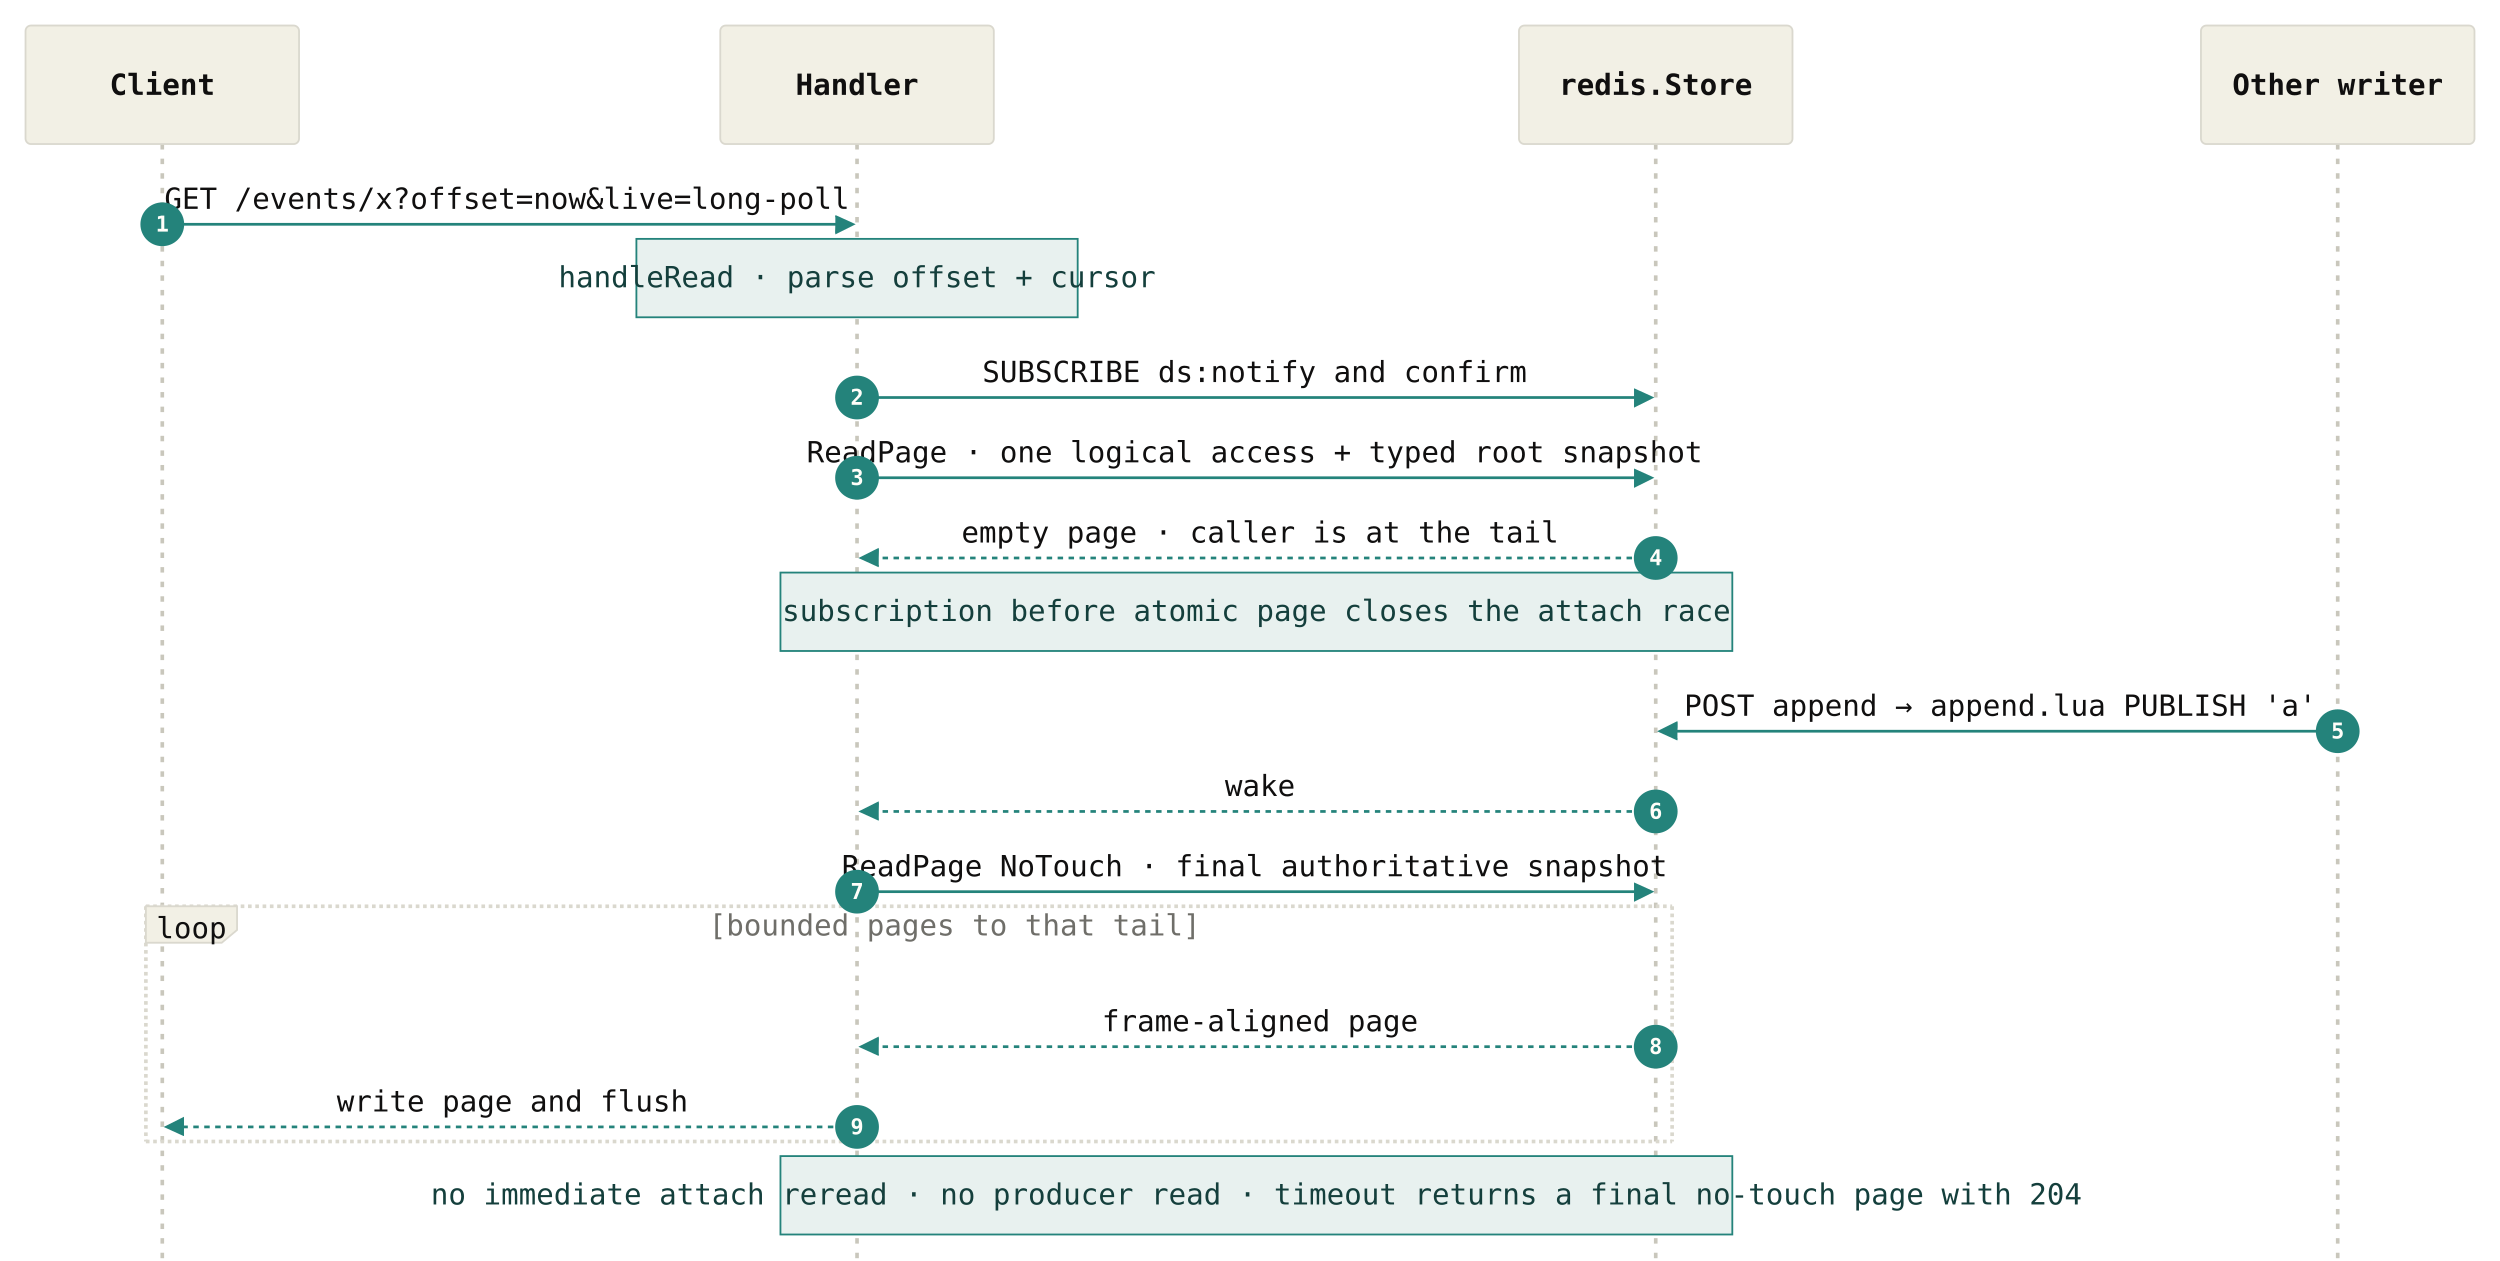
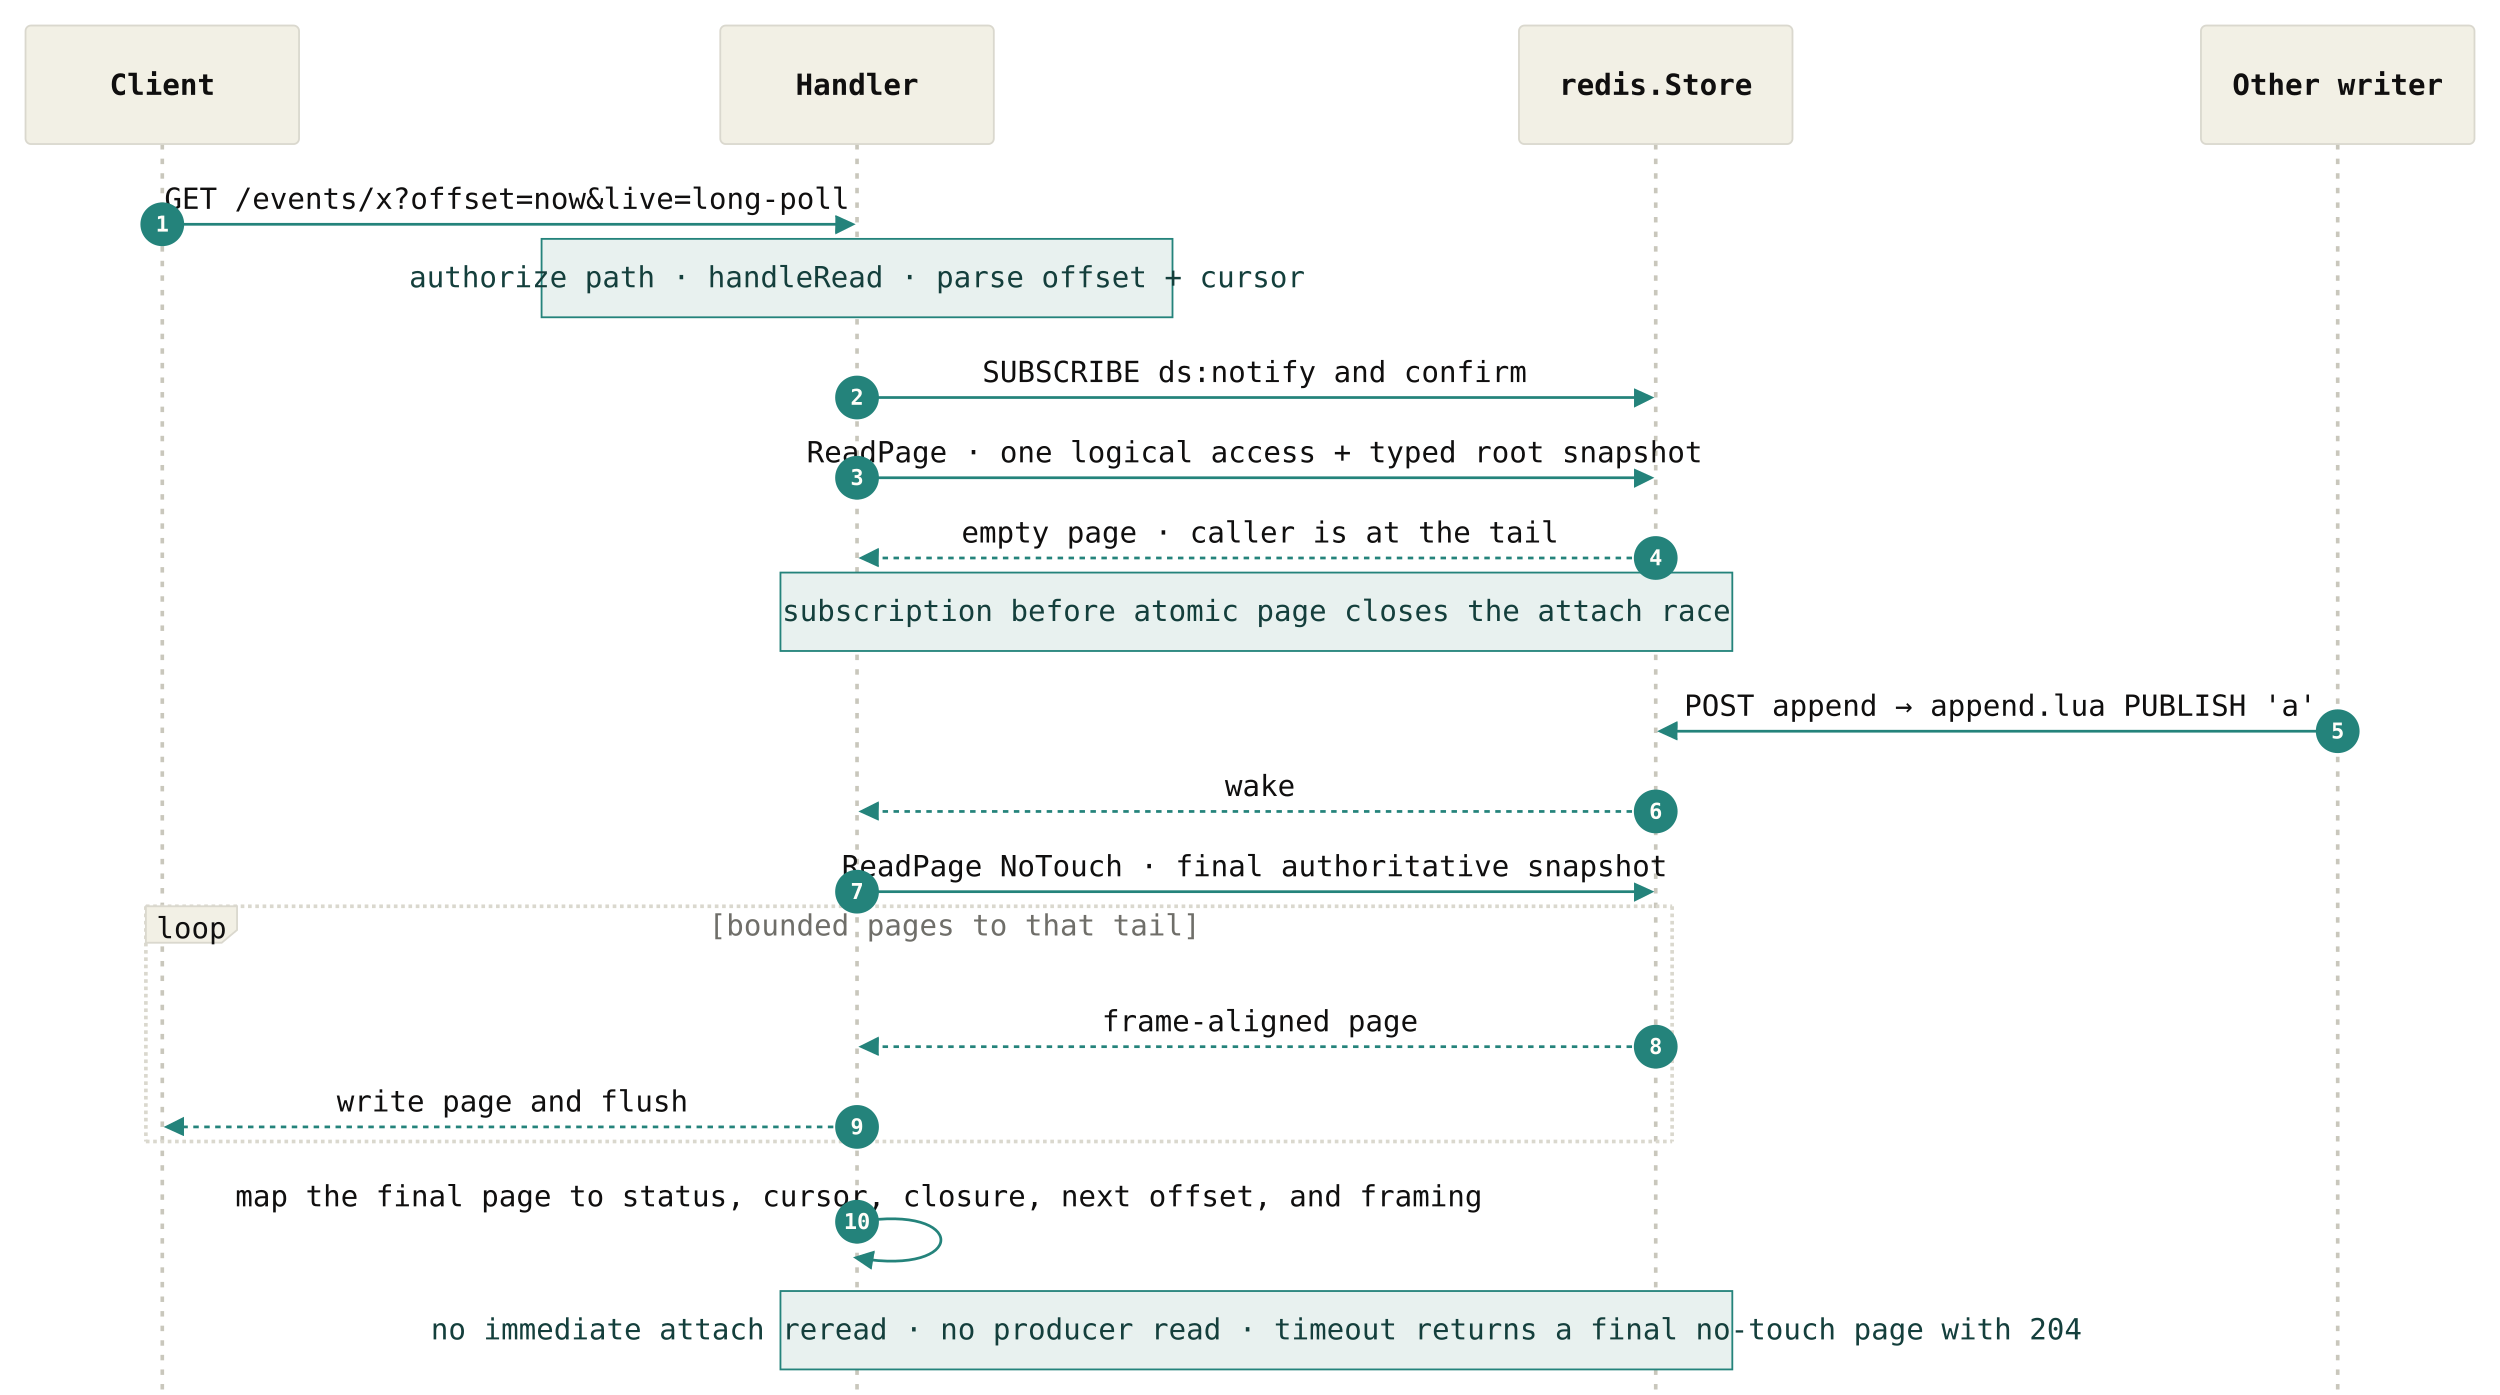
- <svg xmlns="http://www.w3.org/2000/svg" id="my-svg" width="100%" style="max-width: 1371px; background-color: transparent;" viewBox="-14 -14 1371 691" role="graphics-document document" aria-roledescription="sequence">
+ <svg xmlns="http://www.w3.org/2000/svg" id="my-svg" width="100%" style="max-width: 1371px; background-color: transparent;" viewBox="-14 -14 1371 765" role="graphics-document document" aria-roledescription="sequence">
  <g>
    <line id="actor3" x1="1268" y1="65" x2="1268" y2="2000" class="actor-line 200" stroke-width="0.5px" stroke="#999" name="P" data-et="life-line" data-id="P" />
    <g id="root-3" data-et="participant" data-type="participant" data-id="P">
      <rect x="1193" y="0" fill="#eaeaea" stroke="#666" width="150" height="65" name="P" rx="3" ry="3" class="actor actor-top" />
      <text x="1268" y="32.5" dominant-baseline="central" alignment-baseline="central" class="actor actor-box" style="text-anchor: middle; font-size: 16px; font-weight: 700;">
        <tspan x="1268" dy="0">Other writer</tspan>
      </text>
    </g>
  </g>
  <g>
    <line id="actor2" x1="894" y1="65" x2="894" y2="2000" class="actor-line 200" stroke-width="0.5px" stroke="#999" name="S" data-et="life-line" data-id="S" />
    <g id="root-2" data-et="participant" data-type="participant" data-id="S">
      <rect x="819" y="0" fill="#eaeaea" stroke="#666" width="150" height="65" name="S" rx="3" ry="3" class="actor actor-top" />
      <text x="894" y="32.5" dominant-baseline="central" alignment-baseline="central" class="actor actor-box" style="text-anchor: middle; font-size: 16px; font-weight: 700;">
        <tspan x="894" dy="0">redis.Store</tspan>
      </text>
    </g>
  </g>
  <g>
    <line id="actor1" x1="456" y1="65" x2="456" y2="2000" class="actor-line 200" stroke-width="0.5px" stroke="#999" name="H" data-et="life-line" data-id="H" />
    <g id="root-1" data-et="participant" data-type="participant" data-id="H">
      <rect x="381" y="0" fill="#eaeaea" stroke="#666" width="150" height="65" name="H" rx="3" ry="3" class="actor actor-top" />
      <text x="456" y="32.5" dominant-baseline="central" alignment-baseline="central" class="actor actor-box" style="text-anchor: middle; font-size: 16px; font-weight: 700;">
        <tspan x="456" dy="0">Handler</tspan>
      </text>
    </g>
  </g>
  <g>
    <line id="actor0" x1="75" y1="65" x2="75" y2="2000" class="actor-line 200" stroke-width="0.5px" stroke="#999" name="C" data-et="life-line" data-id="C" />
    <g id="root-0" data-et="participant" data-type="participant" data-id="C">
      <rect x="0" y="0" fill="#eaeaea" stroke="#666" width="150" height="65" name="C" rx="3" ry="3" class="actor actor-top" />
      <text x="75" y="32.5" dominant-baseline="central" alignment-baseline="central" class="actor actor-box" style="text-anchor: middle; font-size: 16px; font-weight: 700;">
        <tspan x="75" dy="0">Client</tspan>
      </text>
    </g>
  </g>
  <style>#my-svg{font-family:JetBrains Mono,ui-monospace,Menlo,monospace;font-size:13px;fill:#100F0F;}@keyframes edge-animation-frame{from{stroke-dashoffset:0;}}@keyframes dash{to{stroke-dashoffset:0;}}#my-svg .edge-animation-slow{stroke-dasharray:9,5!important;stroke-dashoffset:900;animation:dash 50s linear infinite;stroke-linecap:round;}#my-svg .edge-animation-fast{stroke-dasharray:9,5!important;stroke-dashoffset:900;animation:dash 20s linear infinite;stroke-linecap:round;}#my-svg .error-icon{fill:hsl(230.769, 33.333%, 97.353%);}#my-svg .error-text{fill:rgb(9, 8.308, 4.5);stroke:rgb(9, 8.308, 4.5);}#my-svg .edge-thickness-normal{stroke-width:1px;}#my-svg .edge-thickness-thick{stroke-width:3.5px;}#my-svg .edge-pattern-solid{stroke-dasharray:0;}#my-svg .edge-thickness-invisible{stroke-width:0;fill:none;}#my-svg .edge-pattern-dashed{stroke-dasharray:3;}#my-svg .edge-pattern-dotted{stroke-dasharray:2;}#my-svg .marker{fill:#24837B;stroke:#24837B;}#my-svg .marker.cross{stroke:#24837B;}#my-svg svg{font-family:JetBrains Mono,ui-monospace,Menlo,monospace;font-size:13px;}#my-svg p{margin:0;}#my-svg .actor{stroke:#DAD8CE;fill:#F2F0E5;stroke-width:1;}#my-svg rect.actor.outer-path[data-look="neo"]{filter:drop-shadow( 1px 2px 2px rgba(185,185,185,1));}#my-svg rect.note[data-look="neo"]{stroke:#24837B;fill:#E8F1EF;filter:drop-shadow( 1px 2px 2px rgba(185,185,185,1));}#my-svg text.actor&gt;tspan{fill:#100F0F;stroke:none;}#my-svg .actor-line{stroke:#C9C7BC;}#my-svg .innerArc{stroke-width:1.5;stroke-dasharray:none;}#my-svg .messageLine0{stroke-width:1.5;stroke-dasharray:none;stroke:#24837B;}#my-svg .messageLine1{stroke-width:1.5;stroke-dasharray:2,2;stroke:#24837B;}#my-svg [id$="-arrowhead"] path{fill:#24837B;stroke:#24837B;}#my-svg .sequenceNumber{fill:#FFFEF9;}#my-svg [id$="-sequencenumber"]{fill:#24837B;}#my-svg [id$="-crosshead"] path{fill:#24837B;stroke:#24837B;}#my-svg .messageText{fill:#100F0F;stroke:none;}#my-svg .labelBox{stroke:#DAD8CE;fill:#F2F0E5;filter:none;}#my-svg .labelText,#my-svg .labelText&gt;tspan{fill:#100F0F;stroke:none;}#my-svg .loopText,#my-svg .loopText&gt;tspan{fill:#6F6E69;stroke:none;}#my-svg .sectionTitle,#my-svg .sectionTitle&gt;tspan{fill:#6F6E69;stroke:none;}#my-svg .loopLine{stroke-width:2px;stroke-dasharray:2,2;stroke:#DAD8CE;fill:#DAD8CE;}#my-svg .note{stroke:#24837B;fill:#E8F1EF;}#my-svg .noteText,#my-svg .noteText&gt;tspan{fill:#143F3C;stroke:none;font-weight:normal;}#my-svg .activation0{fill:#E8F1EF;stroke:#24837B;}#my-svg .activation1{fill:#E8F1EF;stroke:#24837B;}#my-svg .activation2{fill:#E8F1EF;stroke:#24837B;}#my-svg .actorPopupMenu{position:absolute;}#my-svg .actorPopupMenuPanel{position:absolute;fill:#F2F0E5;box-shadow:0px 8px 16px 0px rgba(0,0,0,0.2);filter:drop-shadow(3px 5px 2px rgb(0 0 0 / 0.4));}#my-svg .actor-man circle,#my-svg line{fill:#F2F0E5;stroke-width:2px;}#my-svg g rect.rect{filter:drop-shadow( 1px 2px 2px rgba(185,185,185,1));stroke:#DAD8CE;}#my-svg .node .neo-node{stroke:#DAD8CE;}#my-svg [data-look="neo"].node rect,#my-svg [data-look="neo"].cluster rect,#my-svg [data-look="neo"].node polygon{stroke:url(#my-svg-gradient);filter:drop-shadow( 1px 2px 2px rgba(185,185,185,1));}#my-svg [data-look="neo"].swimlane.cluster rect{filter:none;}#my-svg [data-look="neo"].node path{stroke:url(#my-svg-gradient);stroke-width:1px;}#my-svg [data-look="neo"].node .outer-path{filter:drop-shadow( 1px 2px 2px rgba(185,185,185,1));}#my-svg [data-look="neo"].node .neo-line path{stroke:#DAD8CE;filter:none;}#my-svg [data-look="neo"].node circle{stroke:url(#my-svg-gradient);filter:drop-shadow( 1px 2px 2px rgba(185,185,185,1));}#my-svg [data-look="neo"].node circle .state-start{fill:#000000;}#my-svg [data-look="neo"].icon-shape .icon{fill:url(#my-svg-gradient);filter:drop-shadow( 1px 2px 2px rgba(185,185,185,1));}#my-svg [data-look="neo"].icon-shape .icon-neo path{stroke:url(#my-svg-gradient);filter:drop-shadow( 1px 2px 2px rgba(185,185,185,1));}#my-svg :root{--mermaid-font-family:"trebuchet ms",verdana,arial,sans-serif;}</style>
  <g />
  <defs>
    <symbol id="my-svg-computer" width="24" height="24">
      <path transform="scale(.5)" d="M2 2v13h20v-13h-20zm18 11h-16v-9h16v9zm-10.228 6l.466-1h3.524l.467 1h-4.457zm14.228 3h-24l2-6h2.104l-1.33 4h18.45l-1.297-4h2.073l2 6zm-5-10h-14v-7h14v7z" />
    </symbol>
  </defs>
  <defs>
    <symbol id="my-svg-database" fill-rule="evenodd" clip-rule="evenodd">
      <path transform="scale(.5)" d="M12.258.001l.256.004.255.005.253.008.251.01.249.012.247.015.246.016.242.019.241.02.239.023.236.024.233.027.231.028.229.031.225.032.223.034.22.036.217.038.214.04.211.041.208.043.205.045.201.046.198.048.194.05.191.051.187.053.183.054.18.056.175.057.172.059.168.06.163.061.16.063.155.064.15.066.074.033.073.033.071.034.07.034.069.035.068.035.067.035.066.035.064.036.064.036.062.036.06.036.06.037.058.037.058.037.055.038.055.038.053.038.052.038.051.039.05.039.048.039.047.039.045.04.044.04.043.04.041.04.04.041.039.041.037.041.036.041.034.041.033.042.032.042.03.042.029.042.027.042.026.043.024.043.023.043.021.043.02.043.018.044.017.043.015.044.013.044.012.044.011.045.009.044.007.045.006.045.004.045.002.045.001.045v17l-.001.045-.002.045-.004.045-.006.045-.007.045-.009.044-.011.045-.012.044-.013.044-.015.044-.017.043-.018.044-.02.043-.021.043-.023.043-.024.043-.026.043-.027.042-.029.042-.03.042-.032.042-.033.042-.034.041-.036.041-.037.041-.039.041-.04.041-.041.04-.043.04-.044.04-.045.04-.047.039-.048.039-.05.039-.051.039-.052.038-.053.038-.055.038-.055.038-.058.037-.058.037-.06.037-.06.036-.062.036-.064.036-.064.036-.066.035-.067.035-.068.035-.069.035-.07.034-.071.034-.073.033-.074.033-.15.066-.155.064-.16.063-.163.061-.168.06-.172.059-.175.057-.18.056-.183.054-.187.053-.191.051-.194.05-.198.048-.201.046-.205.045-.208.043-.211.041-.214.04-.217.038-.22.036-.223.034-.225.032-.229.031-.231.028-.233.027-.236.024-.239.023-.241.02-.242.019-.246.016-.247.015-.249.012-.251.01-.253.008-.255.005-.256.004-.258.001-.258-.001-.256-.004-.255-.005-.253-.008-.251-.01-.249-.012-.247-.015-.245-.016-.243-.019-.241-.02-.238-.023-.236-.024-.234-.027-.231-.028-.228-.031-.226-.032-.223-.034-.22-.036-.217-.038-.214-.04-.211-.041-.208-.043-.204-.045-.201-.046-.198-.048-.195-.05-.19-.051-.187-.053-.184-.054-.179-.056-.176-.057-.172-.059-.167-.06-.164-.061-.159-.063-.155-.064-.151-.066-.074-.033-.072-.033-.072-.034-.07-.034-.069-.035-.068-.035-.067-.035-.066-.035-.064-.036-.063-.036-.062-.036-.061-.036-.06-.037-.058-.037-.057-.037-.056-.038-.055-.038-.053-.038-.052-.038-.051-.039-.049-.039-.049-.039-.046-.039-.046-.04-.044-.04-.043-.04-.041-.04-.04-.041-.039-.041-.037-.041-.036-.041-.034-.041-.033-.042-.032-.042-.03-.042-.029-.042-.027-.042-.026-.043-.024-.043-.023-.043-.021-.043-.02-.043-.018-.044-.017-.043-.015-.044-.013-.044-.012-.044-.011-.045-.009-.044-.007-.045-.006-.045-.004-.045-.002-.045-.001-.045v-17l.001-.045.002-.045.004-.045.006-.045.007-.045.009-.044.011-.045.012-.044.013-.044.015-.044.017-.043.018-.044.02-.043.021-.043.023-.043.024-.043.026-.043.027-.042.029-.042.03-.042.032-.042.033-.042.034-.041.036-.041.037-.041.039-.041.04-.041.041-.04.043-.04.044-.04.046-.04.046-.039.049-.039.049-.039.051-.039.052-.038.053-.038.055-.038.056-.038.057-.037.058-.037.06-.037.061-.036.062-.036.063-.036.064-.036.066-.035.067-.035.068-.035.069-.035.07-.034.072-.034.072-.033.074-.033.151-.066.155-.064.159-.063.164-.061.167-.06.172-.059.176-.057.179-.056.184-.054.187-.053.19-.051.195-.05.198-.048.201-.046.204-.045.208-.043.211-.041.214-.04.217-.038.22-.036.223-.034.226-.032.228-.031.231-.028.234-.027.236-.024.238-.023.241-.02.243-.019.245-.016.247-.015.249-.012.251-.01.253-.008.255-.005.256-.004.258-.001.258.001zm-9.258 20.499v.01l.001.021.003.021.004.022.005.021.006.022.007.022.009.023.01.022.011.023.012.023.013.023.015.023.016.024.017.023.018.024.019.024.021.024.022.025.023.024.024.025.052.049.056.05.061.051.066.051.07.051.075.051.079.052.084.052.088.052.092.052.097.052.102.051.105.052.11.052.114.051.119.051.123.051.127.05.131.05.135.05.139.048.144.049.147.047.152.047.155.047.16.045.163.045.167.043.171.043.176.041.178.041.183.039.187.039.19.037.194.035.197.035.202.033.204.031.209.03.212.029.216.027.219.025.222.024.226.021.23.02.233.018.236.016.24.015.243.012.246.01.249.008.253.005.256.004.259.001.26-.001.257-.004.254-.005.25-.008.247-.011.244-.012.241-.014.237-.016.233-.018.231-.021.226-.021.224-.024.22-.026.216-.027.212-.028.21-.031.205-.031.202-.034.198-.034.194-.036.191-.037.187-.039.183-.04.179-.04.175-.042.172-.043.168-.044.163-.045.16-.046.155-.046.152-.047.148-.048.143-.049.139-.049.136-.05.131-.05.126-.05.123-.051.118-.052.114-.051.11-.052.106-.052.101-.052.096-.052.092-.052.088-.053.083-.051.079-.052.074-.052.07-.051.065-.051.06-.051.056-.05.051-.05.023-.024.023-.025.021-.024.02-.024.019-.024.018-.024.017-.024.015-.023.014-.024.013-.023.012-.023.01-.023.01-.022.008-.022.006-.022.006-.022.004-.022.004-.021.001-.021.001-.021v-4.127l-.077.055-.08.053-.083.054-.085.053-.087.052-.09.052-.093.051-.095.05-.097.05-.1.049-.102.049-.105.048-.106.047-.109.047-.111.046-.114.045-.115.045-.118.044-.12.043-.122.042-.124.042-.126.041-.128.04-.13.04-.132.038-.134.038-.135.037-.138.037-.139.035-.142.035-.143.034-.144.033-.147.032-.148.031-.15.03-.151.03-.153.029-.154.027-.156.027-.158.026-.159.025-.161.024-.162.023-.163.022-.165.021-.166.02-.167.019-.169.018-.169.017-.171.016-.173.015-.173.014-.175.013-.175.012-.177.011-.178.01-.179.008-.179.008-.181.006-.182.005-.182.004-.184.003-.184.002h-.37l-.184-.002-.184-.003-.182-.004-.182-.005-.181-.006-.179-.008-.179-.008-.178-.01-.176-.011-.176-.012-.175-.013-.173-.014-.172-.015-.171-.016-.17-.017-.169-.018-.167-.019-.166-.02-.165-.021-.163-.022-.162-.023-.161-.024-.159-.025-.157-.026-.156-.027-.155-.027-.153-.029-.151-.03-.15-.03-.148-.031-.146-.032-.145-.033-.143-.034-.141-.035-.14-.035-.137-.037-.136-.037-.134-.038-.132-.038-.13-.04-.128-.04-.126-.041-.124-.042-.122-.042-.12-.044-.117-.043-.116-.045-.113-.045-.112-.046-.109-.047-.106-.047-.105-.048-.102-.049-.1-.049-.097-.05-.095-.05-.093-.052-.09-.051-.087-.052-.085-.053-.083-.054-.08-.054-.077-.054v4.127zm0-5.654v.011l.001.021.003.021.004.021.005.022.006.022.007.022.009.022.01.022.011.023.012.023.013.023.015.024.016.023.017.024.018.024.019.024.021.024.022.024.023.025.024.024.052.05.056.05.061.05.066.051.07.051.075.052.079.051.084.052.088.052.092.052.097.052.102.052.105.052.11.051.114.051.119.052.123.05.127.051.131.05.135.049.139.049.144.048.147.048.152.047.155.046.16.045.163.045.167.044.171.042.176.042.178.04.183.04.187.038.19.037.194.036.197.034.202.033.204.032.209.03.212.028.216.027.219.025.222.024.226.022.23.02.233.018.236.016.24.014.243.012.246.01.249.008.253.006.256.003.259.001.26-.001.257-.003.254-.006.25-.008.247-.01.244-.012.241-.015.237-.016.233-.018.231-.02.226-.022.224-.024.22-.025.216-.027.212-.029.21-.03.205-.032.202-.033.198-.035.194-.036.191-.037.187-.039.183-.039.179-.041.175-.042.172-.043.168-.044.163-.045.16-.045.155-.047.152-.047.148-.048.143-.048.139-.05.136-.049.131-.05.126-.051.123-.051.118-.051.114-.052.11-.052.106-.052.101-.052.096-.052.092-.052.088-.052.083-.052.079-.052.074-.051.07-.052.065-.051.06-.05.056-.051.051-.049.023-.025.023-.024.021-.025.02-.024.019-.024.018-.024.017-.024.015-.023.014-.023.013-.024.012-.022.01-.023.01-.023.008-.022.006-.022.006-.022.004-.021.004-.022.001-.021.001-.021v-4.139l-.077.054-.08.054-.083.054-.085.052-.087.053-.09.051-.093.051-.095.051-.097.05-.1.049-.102.049-.105.048-.106.047-.109.047-.111.046-.114.045-.115.044-.118.044-.12.044-.122.042-.124.042-.126.041-.128.04-.13.039-.132.039-.134.038-.135.037-.138.036-.139.036-.142.035-.143.033-.144.033-.147.033-.148.031-.15.03-.151.03-.153.028-.154.028-.156.027-.158.026-.159.025-.161.024-.162.023-.163.022-.165.021-.166.02-.167.019-.169.018-.169.017-.171.016-.173.015-.173.014-.175.013-.175.012-.177.011-.178.009-.179.009-.179.007-.181.007-.182.005-.182.004-.184.003-.184.002h-.37l-.184-.002-.184-.003-.182-.004-.182-.005-.181-.007-.179-.007-.179-.009-.178-.009-.176-.011-.176-.012-.175-.013-.173-.014-.172-.015-.171-.016-.17-.017-.169-.018-.167-.019-.166-.02-.165-.021-.163-.022-.162-.023-.161-.024-.159-.025-.157-.026-.156-.027-.155-.028-.153-.028-.151-.03-.15-.03-.148-.031-.146-.033-.145-.033-.143-.033-.141-.035-.14-.036-.137-.036-.136-.037-.134-.038-.132-.039-.13-.039-.128-.04-.126-.041-.124-.042-.122-.043-.12-.043-.117-.044-.116-.044-.113-.046-.112-.046-.109-.046-.106-.047-.105-.048-.102-.049-.1-.049-.097-.05-.095-.051-.093-.051-.09-.051-.087-.053-.085-.052-.083-.054-.08-.054-.077-.054v4.139zm0-5.666v.011l.001.02.003.022.004.021.005.022.006.021.007.022.009.023.01.022.011.023.012.023.013.023.015.023.016.024.017.024.018.023.019.024.021.025.022.024.023.024.024.025.052.05.056.05.061.05.066.051.07.051.075.052.079.051.084.052.088.052.092.052.097.052.102.052.105.051.11.052.114.051.119.051.123.051.127.05.131.05.135.05.139.049.144.048.147.048.152.047.155.046.16.045.163.045.167.043.171.043.176.042.178.04.183.04.187.038.19.037.194.036.197.034.202.033.204.032.209.03.212.028.216.027.219.025.222.024.226.021.23.02.233.018.236.017.24.014.243.012.246.01.249.008.253.006.256.003.259.001.26-.001.257-.003.254-.006.25-.008.247-.01.244-.013.241-.014.237-.016.233-.018.231-.02.226-.022.224-.024.22-.025.216-.027.212-.029.21-.03.205-.032.202-.033.198-.035.194-.036.191-.037.187-.039.183-.039.179-.041.175-.042.172-.043.168-.044.163-.045.16-.045.155-.047.152-.047.148-.048.143-.049.139-.049.136-.049.131-.051.126-.05.123-.051.118-.052.114-.051.11-.052.106-.052.101-.052.096-.052.092-.052.088-.052.083-.052.079-.052.074-.052.07-.051.065-.051.06-.051.056-.05.051-.049.023-.025.023-.025.021-.024.02-.024.019-.024.018-.024.017-.024.015-.023.014-.024.013-.023.012-.023.01-.022.01-.023.008-.022.006-.022.006-.022.004-.022.004-.021.001-.021.001-.021v-4.153l-.077.054-.08.054-.083.053-.085.053-.087.053-.09.051-.093.051-.095.051-.097.05-.1.049-.102.048-.105.048-.106.048-.109.046-.111.046-.114.046-.115.044-.118.044-.12.043-.122.043-.124.042-.126.041-.128.04-.13.039-.132.039-.134.038-.135.037-.138.036-.139.036-.142.034-.143.034-.144.033-.147.032-.148.032-.15.03-.151.03-.153.028-.154.028-.156.027-.158.026-.159.024-.161.024-.162.023-.163.023-.165.021-.166.02-.167.019-.169.018-.169.017-.171.016-.173.015-.173.014-.175.013-.175.012-.177.01-.178.01-.179.009-.179.007-.181.006-.182.006-.182.004-.184.003-.184.001-.185.001-.185-.001-.184-.001-.184-.003-.182-.004-.182-.006-.181-.006-.179-.007-.179-.009-.178-.01-.176-.01-.176-.012-.175-.013-.173-.014-.172-.015-.171-.016-.17-.017-.169-.018-.167-.019-.166-.02-.165-.021-.163-.023-.162-.023-.161-.024-.159-.024-.157-.026-.156-.027-.155-.028-.153-.028-.151-.03-.15-.03-.148-.032-.146-.032-.145-.033-.143-.034-.141-.034-.14-.036-.137-.036-.136-.037-.134-.038-.132-.039-.13-.039-.128-.041-.126-.041-.124-.041-.122-.043-.12-.043-.117-.044-.116-.044-.113-.046-.112-.046-.109-.046-.106-.048-.105-.048-.102-.048-.1-.05-.097-.049-.095-.051-.093-.051-.09-.052-.087-.052-.085-.053-.083-.053-.08-.054-.077-.054v4.153zm8.74-8.179l-.257.004-.254.005-.25.008-.247.011-.244.012-.241.014-.237.016-.233.018-.231.021-.226.022-.224.023-.22.026-.216.027-.212.028-.21.031-.205.032-.202.033-.198.034-.194.036-.191.038-.187.038-.183.04-.179.041-.175.042-.172.043-.168.043-.163.045-.16.046-.155.046-.152.048-.148.048-.143.048-.139.049-.136.05-.131.05-.126.051-.123.051-.118.051-.114.052-.11.052-.106.052-.101.052-.096.052-.092.052-.088.052-.083.052-.079.052-.074.051-.07.052-.065.051-.06.05-.056.05-.051.05-.023.025-.023.024-.021.024-.02.025-.019.024-.018.024-.017.023-.015.024-.014.023-.013.023-.012.023-.01.023-.01.022-.008.022-.006.023-.006.021-.004.022-.004.021-.001.021-.001.021.001.021.001.021.004.021.004.022.006.021.006.023.008.022.01.022.01.023.012.023.013.023.014.023.015.024.017.023.018.024.019.024.02.025.021.024.023.024.023.025.051.05.056.05.06.05.065.051.07.052.074.051.079.052.083.052.088.052.092.052.096.052.101.052.106.052.11.052.114.052.118.051.123.051.126.051.131.05.136.05.139.049.143.048.148.048.152.048.155.046.16.046.163.045.168.043.172.043.175.042.179.041.183.04.187.038.191.038.194.036.198.034.202.033.205.032.21.031.212.028.216.027.22.026.224.023.226.022.231.021.233.018.237.016.241.014.244.012.247.011.25.008.254.005.257.004.26.001.26-.001.257-.004.254-.005.25-.008.247-.011.244-.012.241-.014.237-.016.233-.018.231-.021.226-.022.224-.023.22-.026.216-.027.212-.028.21-.031.205-.032.202-.033.198-.034.194-.036.191-.038.187-.038.183-.04.179-.041.175-.042.172-.043.168-.043.163-.045.16-.046.155-.046.152-.048.148-.048.143-.048.139-.049.136-.05.131-.05.126-.051.123-.051.118-.051.114-.052.11-.052.106-.052.101-.052.096-.052.092-.052.088-.052.083-.052.079-.052.074-.051.07-.052.065-.051.06-.05.056-.05.051-.05.023-.025.023-.024.021-.024.02-.025.019-.024.018-.024.017-.023.015-.024.014-.023.013-.023.012-.023.01-.023.01-.022.008-.022.006-.023.006-.021.004-.022.004-.021.001-.021.001-.021-.001-.021-.001-.021-.004-.021-.004-.022-.006-.021-.006-.023-.008-.022-.01-.022-.01-.023-.012-.023-.013-.023-.014-.023-.015-.024-.017-.023-.018-.024-.019-.024-.02-.025-.021-.024-.023-.024-.023-.025-.051-.05-.056-.05-.06-.05-.065-.051-.07-.052-.074-.051-.079-.052-.083-.052-.088-.052-.092-.052-.096-.052-.101-.052-.106-.052-.11-.052-.114-.052-.118-.051-.123-.051-.126-.051-.131-.05-.136-.05-.139-.049-.143-.048-.148-.048-.152-.048-.155-.046-.16-.046-.163-.045-.168-.043-.172-.043-.175-.042-.179-.041-.183-.04-.187-.038-.191-.038-.194-.036-.198-.034-.202-.033-.205-.032-.21-.031-.212-.028-.216-.027-.22-.026-.224-.023-.226-.022-.231-.021-.233-.018-.237-.016-.241-.014-.244-.012-.247-.011-.25-.008-.254-.005-.257-.004-.26-.001-.26.001z" />
    </symbol>
  </defs>
  <defs>
    <symbol id="my-svg-clock" width="24" height="24">
      <path transform="scale(.5)" d="M12 2c5.514 0 10 4.486 10 10s-4.486 10-10 10-10-4.486-10-10 4.486-10 10-10zm0-2c-6.627 0-12 5.373-12 12s5.373 12 12 12 12-5.373 12-12-5.373-12-12-12zm5.848 12.459c.202.038.202.333.001.372-1.907.361-6.045 1.111-6.547 1.111-.719 0-1.301-.582-1.301-1.301 0-.512.77-5.447 1.125-7.445.034-.192.312-.181.343.014l.985 6.238 5.394 1.011z" />
    </symbol>
  </defs>
  <defs>
    <marker id="my-svg-arrowhead" refX="7.9" refY="5" markerUnits="userSpaceOnUse" markerWidth="12" markerHeight="12" orient="auto-start-reverse">
      <path d="M -1 0 L 10 5 L 0 10 z" />
    </marker>
  </defs>
  <defs>
    <marker id="my-svg-crosshead" markerWidth="15" markerHeight="8" orient="auto" refX="4" refY="4.5">
      <path fill="none" stroke="#000000" stroke-width="1pt" d="M 1,2 L 6,7 M 6,2 L 1,7" style="stroke-dasharray: 0, 0;" />
    </marker>
  </defs>
  <defs>
    <marker id="my-svg-filled-head" refX="15.5" refY="7" markerWidth="20" markerHeight="28" orient="auto">
      <path d="M 18,7 L9,13 L14,7 L9,1 Z" />
    </marker>
  </defs>
  <defs>
    <marker id="my-svg-sequencenumber" refX="15" refY="15" markerWidth="60" markerHeight="40" orient="auto">
      <circle cx="15" cy="15" r="6" />
    </marker>
  </defs>
  <defs>
    <marker id="my-svg-solidTopArrowHead" refX="7.9" refY="7.25" markerUnits="userSpaceOnUse" markerWidth="12" markerHeight="12" orient="auto-start-reverse">
      <path d="M 0 0 L 10 8 L 0 8 z" />
    </marker>
  </defs>
  <defs>
    <marker id="my-svg-solidBottomArrowHead" refX="7.9" refY="0.75" markerUnits="userSpaceOnUse" markerWidth="12" markerHeight="12" orient="auto-start-reverse">
      <path d="M 0 0 L 10 0 L 0 8 z" />
    </marker>
  </defs>
  <defs>
    <marker id="my-svg-stickTopArrowHead" refX="7.5" refY="7" markerUnits="userSpaceOnUse" markerWidth="12" markerHeight="12" orient="auto-start-reverse">
      <path d="M 0 0 L 7 7" stroke="black" stroke-width="1.5" fill="none" />
    </marker>
  </defs>
  <defs>
    <marker id="my-svg-stickBottomArrowHead" refX="7.5" refY="0" markerUnits="userSpaceOnUse" markerWidth="12" markerHeight="12" orient="auto-start-reverse">
      <path d="M 0 7 L 7 0" stroke="black" stroke-width="1.5" fill="none" />
    </marker>
  </defs>
  <g data-et="note" data-id="i2">
-     <rect x="335" y="117" fill="#EDF2AE" stroke="#666" width="242" height="43" class="note" />
+     <rect x="283" y="117" fill="#EDF2AE" stroke="#666" width="346" height="43" class="note" />
    <text x="456" y="123" text-anchor="middle" dominant-baseline="middle" alignment-baseline="middle" class="noteText" dy="1em" style="font-size: 16px; font-weight: 400;">
-       <tspan x="456">handleRead · parse offset + cursor</tspan>
+       <tspan x="456">authorize path · handleRead · parse offset + cursor</tspan>
    </text>
  </g>
  <g data-et="note" data-id="i6">
    <rect x="414" y="300" fill="#EDF2AE" stroke="#666" width="522" height="43" class="note" />
    <text x="675" y="306" text-anchor="middle" dominant-baseline="middle" alignment-baseline="middle" class="noteText" dy="1em" style="font-size: 16px; font-weight: 400;">
      <tspan x="675">subscription before atomic page closes the attach race</tspan>
    </text>
  </g>
  <g data-et="control-structure" data-id="i13">
    <line x1="66" y1="483" x2="903" y2="483" class="loopLine" />
    <line x1="903" y1="483" x2="903" y2="612" class="loopLine" />
    <line x1="66" y1="612" x2="903" y2="612" class="loopLine" />
    <line x1="66" y1="483" x2="66" y2="612" class="loopLine" />
    <polygon points="66,483 116,483 116,496 107.6,503 66,503" class="labelBox" />
    <text x="91" y="496" text-anchor="middle" dominant-baseline="middle" alignment-baseline="middle" class="labelText" style="font-size: 16px; font-weight: 400;">loop</text>
    <text x="509.5" y="499" text-anchor="middle" class="loopText" style="font-size: 16px; font-weight: 400;">
      <tspan x="509.5">[bounded pages to that tail]</tspan>
    </text>
  </g>
-   <g data-et="note" data-id="i14">
-     <rect x="414" y="620" fill="#EDF2AE" stroke="#666" width="522" height="43" class="note" />
-     <text x="675" y="626" text-anchor="middle" dominant-baseline="middle" alignment-baseline="middle" class="noteText" dy="1em" style="font-size: 16px; font-weight: 400;">
+   <g data-et="note" data-id="i15">
+     <rect x="414" y="694" fill="#EDF2AE" stroke="#666" width="522" height="43" class="note" />
+     <text x="675" y="700" text-anchor="middle" dominant-baseline="middle" alignment-baseline="middle" class="noteText" dy="1em" style="font-size: 16px; font-weight: 400;">
      <tspan x="675">no immediate attach reread · no producer read · timeout returns a final no-touch page with 204</tspan>
    </text>
  </g>
  <text x="264" y="80" text-anchor="middle" dominant-baseline="middle" alignment-baseline="middle" class="messageText" dy="1em" style="font-size: 16px; font-weight: 400;">GET /events/x?offset=now&amp;live=long-poll</text>
  <line x1="82" y1="109" x2="452" y2="109" class="messageLine0" data-et="message" data-id="i1" data-from="C" data-to="H" stroke-width="2" stroke="none" marker-end="url(#my-svg-arrowhead)" style="fill: none;" />
  <line x1="75" y1="109" x2="75" y2="109" stroke-width="0" marker-start="url(#my-svg-sequencenumber)" />
  <text x="75" y="113" font-family="sans-serif" font-size="12px" text-anchor="middle" class="sequenceNumber">1</text>
  <text x="674" y="175" text-anchor="middle" dominant-baseline="middle" alignment-baseline="middle" class="messageText" dy="1em" style="font-size: 16px; font-weight: 400;">SUBSCRIBE ds:notify and confirm</text>
  <line x1="463" y1="204" x2="890" y2="204" class="messageLine0" data-et="message" data-id="i3" data-from="H" data-to="S" stroke-width="2" stroke="none" marker-end="url(#my-svg-arrowhead)" style="fill: none;" />
  <line x1="456" y1="204" x2="456" y2="204" stroke-width="0" marker-start="url(#my-svg-sequencenumber)" />
  <text x="456" y="208" font-family="sans-serif" font-size="12px" text-anchor="middle" class="sequenceNumber">2</text>
  <text x="674" y="219" text-anchor="middle" dominant-baseline="middle" alignment-baseline="middle" class="messageText" dy="1em" style="font-size: 16px; font-weight: 400;">ReadPage · one logical access + typed root snapshot</text>
  <line x1="463" y1="248" x2="890" y2="248" class="messageLine0" data-et="message" data-id="i4" data-from="H" data-to="S" stroke-width="2" stroke="none" marker-end="url(#my-svg-arrowhead)" style="fill: none;" />
  <line x1="456" y1="248" x2="456" y2="248" stroke-width="0" marker-start="url(#my-svg-sequencenumber)" />
  <text x="456" y="252" font-family="sans-serif" font-size="12px" text-anchor="middle" class="sequenceNumber">3</text>
  <text x="677" y="263" text-anchor="middle" dominant-baseline="middle" alignment-baseline="middle" class="messageText" dy="1em" style="font-size: 16px; font-weight: 400;">empty page · caller is at the tail</text>
  <line x1="899" y1="292" x2="460" y2="292" class="messageLine1" data-et="message" data-id="i5" data-from="S" data-to="H" stroke-width="2" stroke="none" marker-end="url(#my-svg-arrowhead)" style="stroke-dasharray: 3, 3; fill: none;" />
  <line x1="894" y1="292" x2="894" y2="292" stroke-width="0" marker-start="url(#my-svg-sequencenumber)" />
  <text x="894" y="296" font-family="sans-serif" font-size="12px" text-anchor="middle" class="sequenceNumber">4</text>
  <text x="1083" y="358" text-anchor="middle" dominant-baseline="middle" alignment-baseline="middle" class="messageText" dy="1em" style="font-size: 16px; font-weight: 400;">POST append → append.lua PUBLISH 'a'</text>
  <line x1="1273" y1="387" x2="898" y2="387" class="messageLine0" data-et="message" data-id="i7" data-from="P" data-to="S" stroke-width="2" stroke="none" marker-end="url(#my-svg-arrowhead)" style="fill: none;" />
  <line x1="1268" y1="387" x2="1268" y2="387" stroke-width="0" marker-start="url(#my-svg-sequencenumber)" />
  <text x="1268" y="391" font-family="sans-serif" font-size="12px" text-anchor="middle" class="sequenceNumber">5</text>
  <text x="677" y="402" text-anchor="middle" dominant-baseline="middle" alignment-baseline="middle" class="messageText" dy="1em" style="font-size: 16px; font-weight: 400;">wake</text>
  <line x1="899" y1="431" x2="460" y2="431" class="messageLine1" data-et="message" data-id="i8" data-from="S" data-to="H" stroke-width="2" stroke="none" marker-end="url(#my-svg-arrowhead)" style="stroke-dasharray: 3, 3; fill: none;" />
  <line x1="894" y1="431" x2="894" y2="431" stroke-width="0" marker-start="url(#my-svg-sequencenumber)" />
  <text x="894" y="435" font-family="sans-serif" font-size="12px" text-anchor="middle" class="sequenceNumber">6</text>
  <text x="674" y="446" text-anchor="middle" dominant-baseline="middle" alignment-baseline="middle" class="messageText" dy="1em" style="font-size: 16px; font-weight: 400;">ReadPage NoTouch · final authoritative snapshot</text>
  <line x1="463" y1="475" x2="890" y2="475" class="messageLine0" data-et="message" data-id="i9" data-from="H" data-to="S" stroke-width="2" stroke="none" marker-end="url(#my-svg-arrowhead)" style="fill: none;" />
  <line x1="456" y1="475" x2="456" y2="475" stroke-width="0" marker-start="url(#my-svg-sequencenumber)" />
  <text x="456" y="479" font-family="sans-serif" font-size="12px" text-anchor="middle" class="sequenceNumber">7</text>
  <text x="677" y="531" text-anchor="middle" dominant-baseline="middle" alignment-baseline="middle" class="messageText" dy="1em" style="font-size: 16px; font-weight: 400;">frame-aligned page</text>
  <line x1="899" y1="560" x2="460" y2="560" class="messageLine1" data-et="message" data-id="i11" data-from="S" data-to="H" stroke-width="2" stroke="none" marker-end="url(#my-svg-arrowhead)" style="stroke-dasharray: 3, 3; fill: none;" />
  <line x1="894" y1="560" x2="894" y2="560" stroke-width="0" marker-start="url(#my-svg-sequencenumber)" />
  <text x="894" y="564" font-family="sans-serif" font-size="12px" text-anchor="middle" class="sequenceNumber">8</text>
  <text x="267" y="575" text-anchor="middle" dominant-baseline="middle" alignment-baseline="middle" class="messageText" dy="1em" style="font-size: 16px; font-weight: 400;">write page and flush</text>
  <line x1="461" y1="604" x2="79" y2="604" class="messageLine1" data-et="message" data-id="i12" data-from="H" data-to="C" stroke-width="2" stroke="none" marker-end="url(#my-svg-arrowhead)" style="stroke-dasharray: 3, 3; fill: none;" />
  <line x1="456" y1="604" x2="456" y2="604" stroke-width="0" marker-start="url(#my-svg-sequencenumber)" />
  <text x="456" y="608" font-family="sans-serif" font-size="12px" text-anchor="middle" class="sequenceNumber">9</text>
+   <text x="457" y="627" text-anchor="middle" dominant-baseline="middle" alignment-baseline="middle" class="messageText" dy="1em" style="font-size: 16px; font-weight: 400;">map the final page to status, cursor, closure, next offset, and framing</text>
+   <path d="M 457,656 C 517,646 517,686 457,676" class="messageLine0" data-et="message" data-id="i14" data-from="H" data-to="H" stroke-width="2" stroke="none" marker-end="url(#my-svg-arrowhead)" x1="463" style="fill: none;" />
+   <line x1="456" y1="656" x2="456" y2="656" stroke-width="0" marker-start="url(#my-svg-sequencenumber)" />
+   <text x="456" y="660" font-family="sans-serif" font-size="12px" text-anchor="middle" class="sequenceNumber">10</text>
  <style>


svg { background: transparent; }
text { font-family: "JetBrains Mono", ui-monospace, Menlo, monospace; }
.messageText { fill: #100F0F; font-weight: 500; }
text.actor &gt; tspan { fill: #100F0F; font-weight: 700; }
.actor-line { stroke: #C9C7BC; stroke-dasharray: 3 5; }
rect.actor, rect.actor-top, rect.actor-bottom { fill: #F2F0E5; stroke: #DAD8CE; }
.note { fill: #E8F1EF; stroke: #24837B; }
.noteText, .noteText &gt; tspan { fill: #143F3C; font-weight: 500; }
.messageLine0 { stroke: #24837B; stroke-width: 1.5px; }
.messageLine1 { stroke: #24837B; stroke-width: 1.5px; }
#arrowhead path, marker path { fill: #24837B; stroke: #24837B; }
.sequenceNumber { fill: #FFFEF9; font-weight: 600; }
</style>
</svg>
